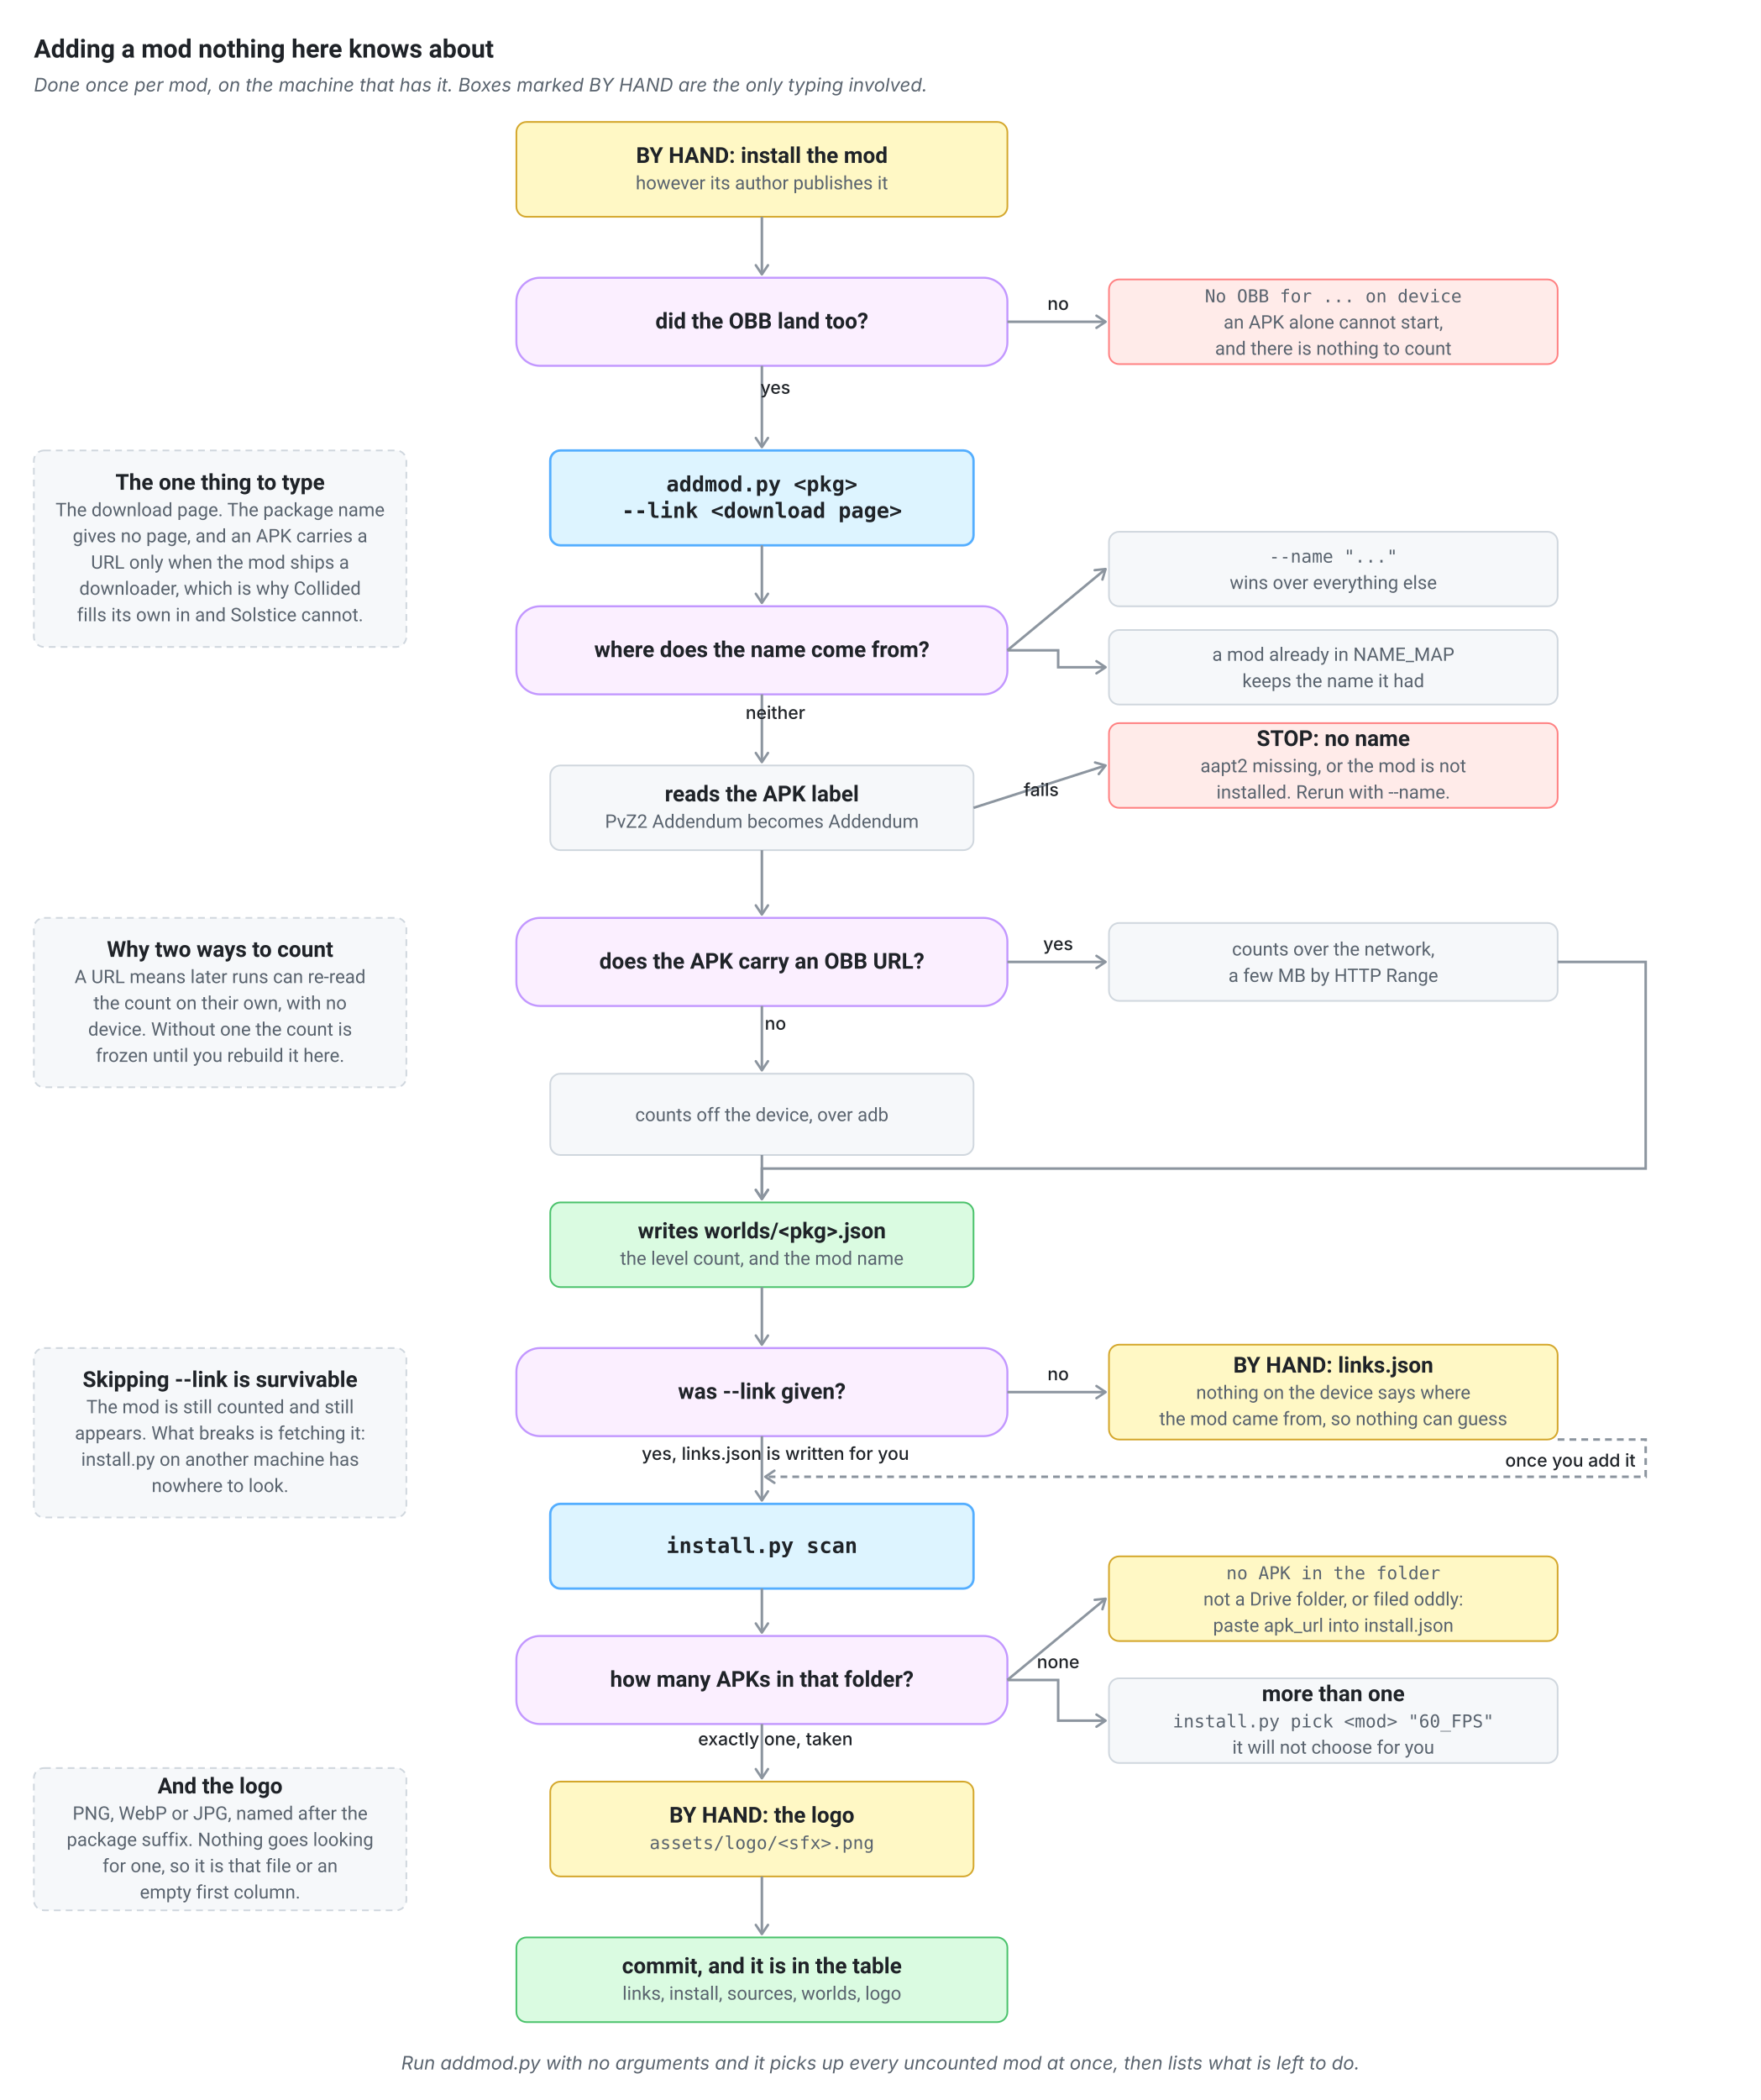
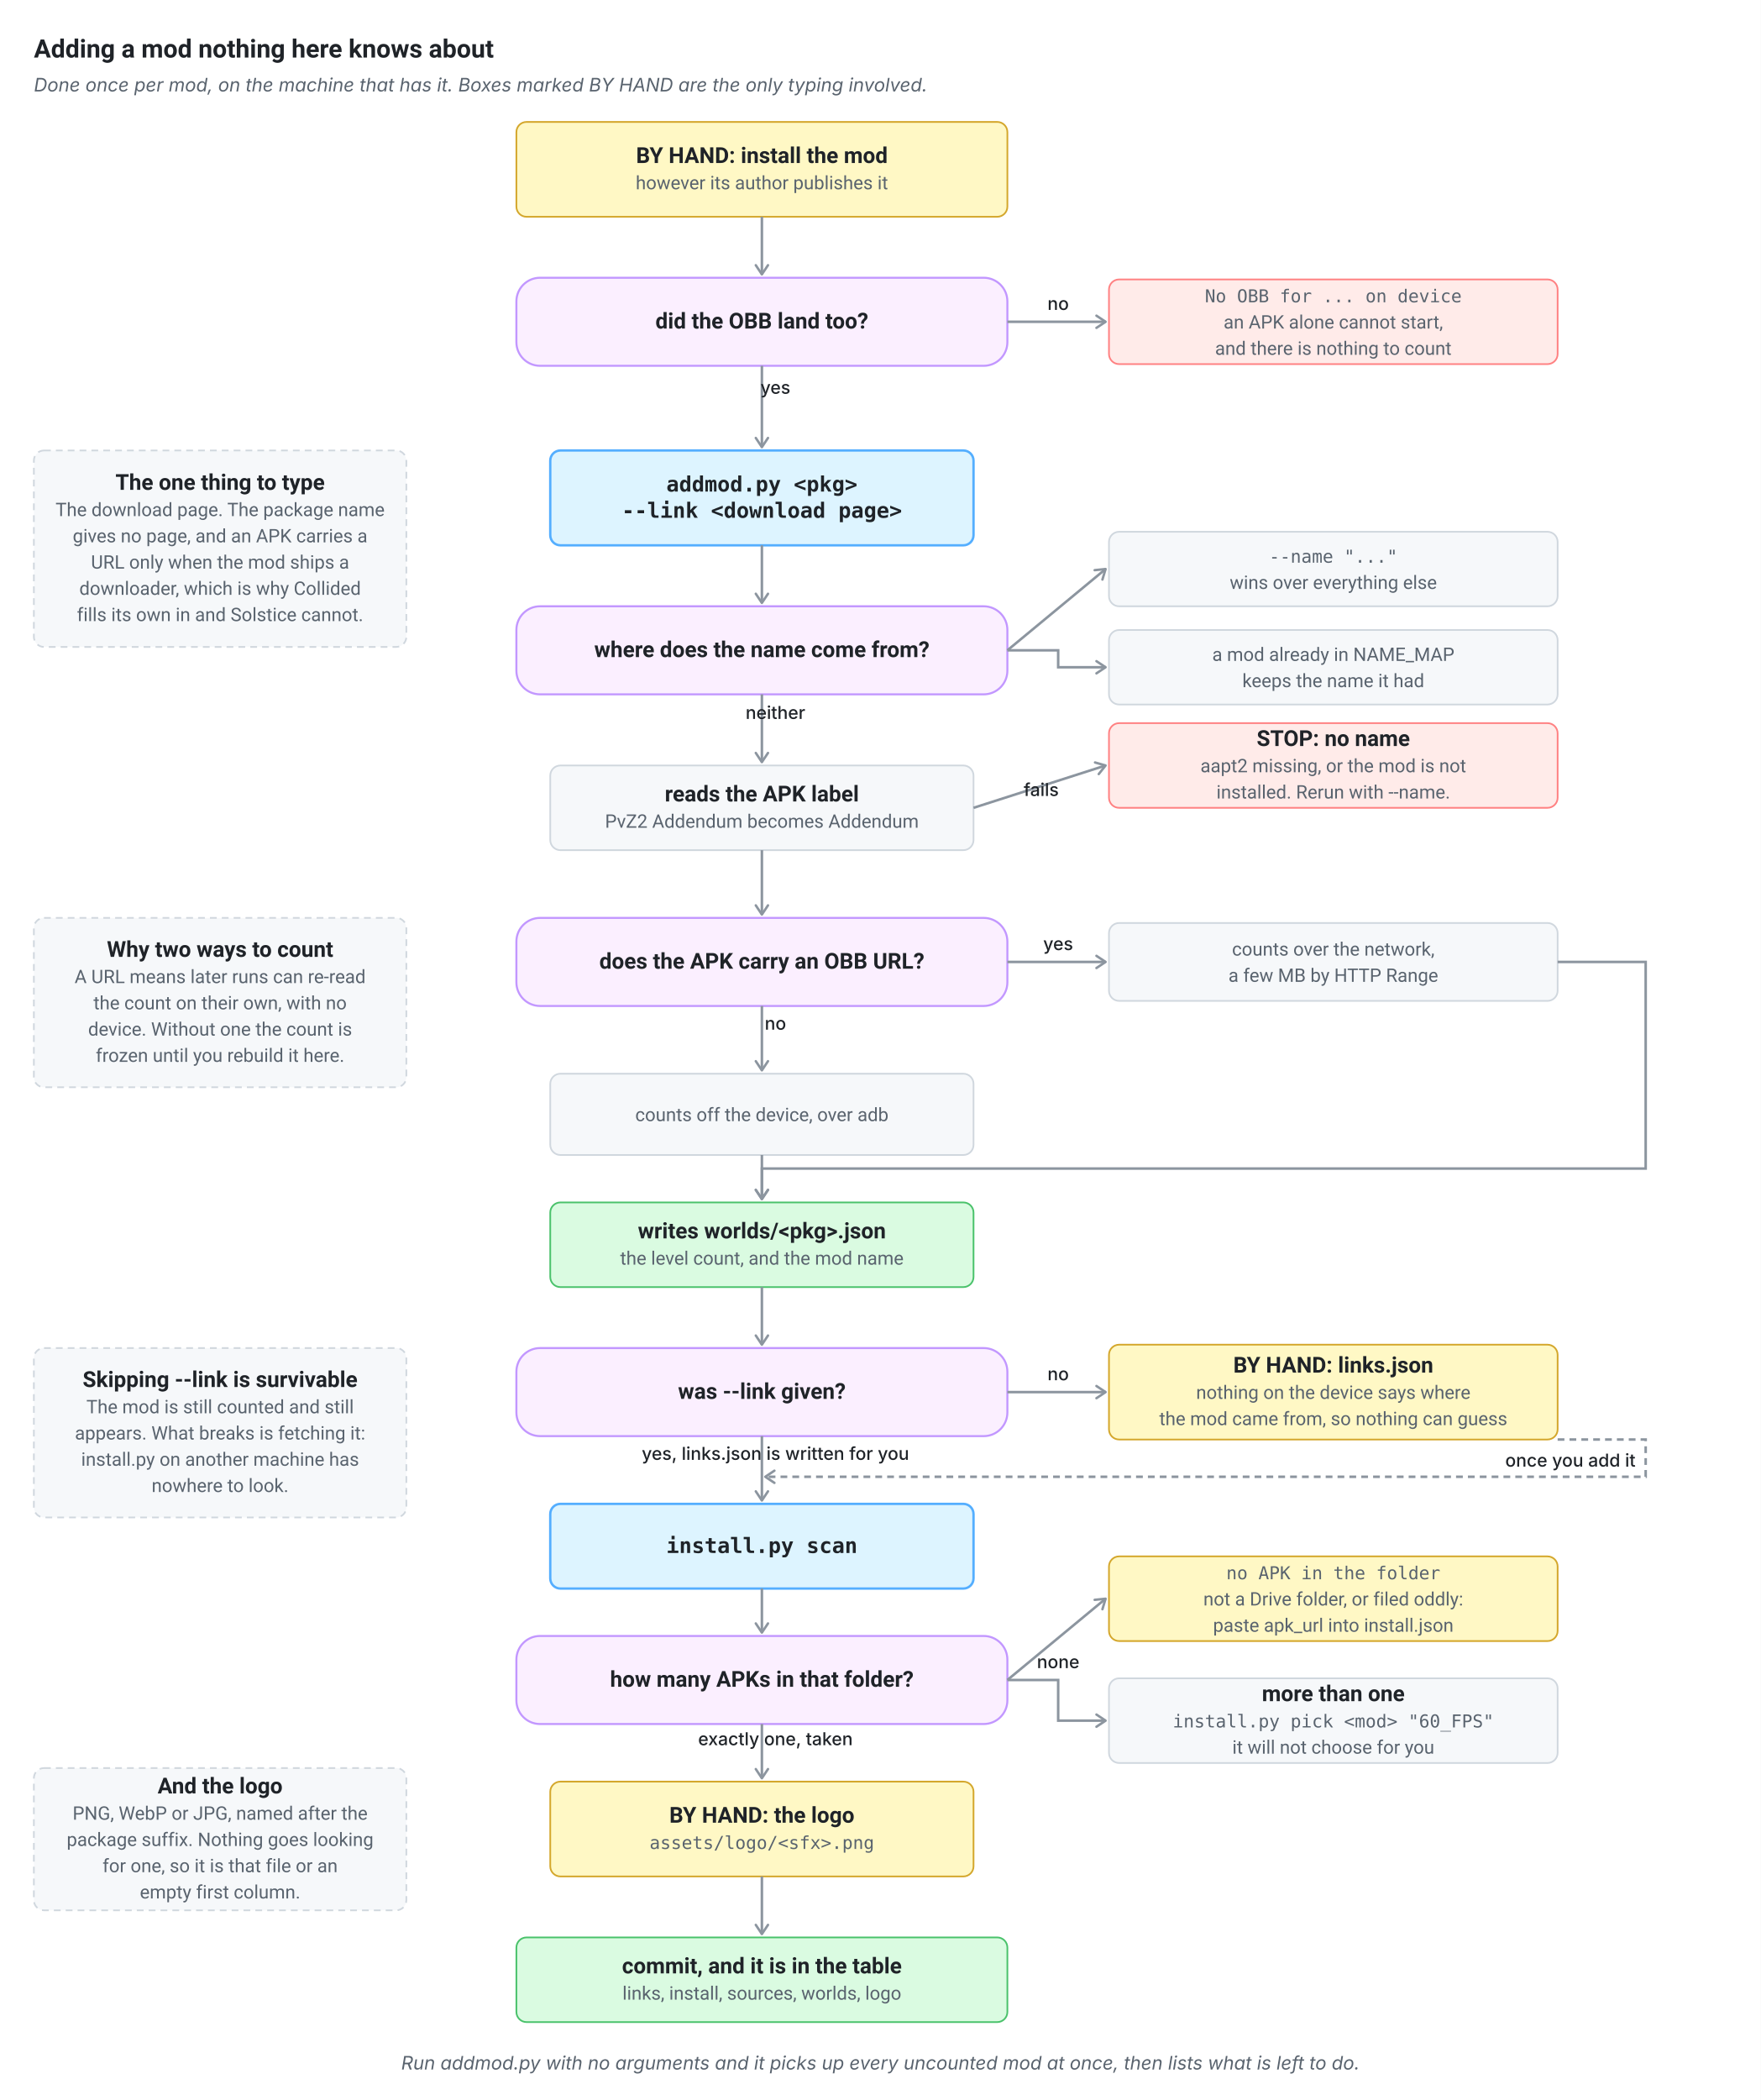
<svg xmlns="http://www.w3.org/2000/svg" width="1040" height="1240" viewBox="0 0 1040 1240" role="img" aria-labelledby="t d">
  <style>
-   .bg   { fill: #ffffff; }
-   .box  { fill: #f6f8fa; stroke: #d0d7de; stroke-width: 1; }
-   .cmdb { fill: #ddf4ff; stroke: #54aeff; stroke-width: 1.4; }
-   .okb  { fill: #dafbe1; stroke: #4ac26b; stroke-width: 1; }
-   .warnb{ fill: #fff8c5; stroke: #d4a72c; stroke-width: 1; }
-   .stopb{ fill: #ffebe9; stroke: #ff8182; stroke-width: 1; }
-   .noteb{ fill: #f6f8fa; stroke: #d0d7de; stroke-width: 1; stroke-dasharray: 4 3; }
-   .deci { fill: #fbefff; stroke: #c297ff; stroke-width: 1.2; }
+   .bg    { fill: #ffffff; }
+   .box   { fill: #f6f8fa; stroke: #d0d7de; stroke-width: 1; }
+   .cmdb  { fill: #ddf4ff; stroke: #54aeff; stroke-width: 1.4; }
+   .okb   { fill: #dafbe1; stroke: #4ac26b; stroke-width: 1; }
+   .warnb { fill: #fff8c5; stroke: #d4a72c; stroke-width: 1; }
+   .warn  { fill: #ffebe9; stroke: #ff8182; stroke-width: 1; }
+   .stopb { fill: #ffebe9; stroke: #ff8182; stroke-width: 1; }
+   .noteb { fill: #f6f8fa; stroke: #d0d7de; stroke-width: 1; stroke-dasharray: 4 3; }
+   .deci  { fill: #fbefff; stroke: #c297ff; stroke-width: 1.2; }
+   .hd1   { fill: #ddf4ff; stroke: #54aeff; stroke-width: 1; }
+   .hd2   { fill: #dafbe1; stroke: #4ac26b; stroke-width: 1; }
+   .hd3   { fill: #fff8c5; stroke: #d4a72c; stroke-width: 1; }
+   .hd4   { fill: #fbefff; stroke: #c297ff; stroke-width: 1; }
+   .boxa  { fill: #ddf4ff; stroke: #54aeff; stroke-width: 1; }
+   .boxb  { fill: #fff8c5; stroke: #d4a72c; stroke-width: 1; }
+   .boxc  { fill: #dafbe1; stroke: #4ac26b; stroke-width: 1; }
  .h    { fill: #1f2328; font: 600 13px -apple-system, "Segoe UI", Roboto, sans-serif; }
  .s    { fill: #59636e; font: 400 11px -apple-system, "Segoe UI", Roboto, sans-serif; }
  .cmd  { fill: #1f2328; font: 600 12.5px ui-monospace, SFMono-Regular, Menlo, monospace; }
  .mono { fill: #59636e; font: 400 10.5px ui-monospace, SFMono-Regular, Menlo, monospace; }
+   .lbl  { fill: #1f2328; font: 600 11.5px ui-monospace, SFMono-Regular, Menlo, monospace; }
+   .m    { fill: #59636e; font: 400 10.5px ui-monospace, SFMono-Regular, Menlo, monospace; }
  .edge { stroke: #8c959f; stroke-width: 1.5; fill: none; }
+   .arr  { stroke: #8c959f; stroke-width: 1.5; fill: none; }
  .ah   { stroke: #8c959f; fill: none; }
  .elbl { fill: #1f2328; font: 500 10.5px -apple-system, "Segoe UI", sans-serif; }
  .sect { fill: #1f2328; font: 700 15px -apple-system, "Segoe UI", Roboto, sans-serif; }
  .cap  { fill: #59636e; font: italic 400 11px -apple-system, "Segoe UI", sans-serif; }
  @media (prefers-color-scheme: dark) {
-     .bg   { fill: #0d1117; }
-     .box  { fill: #161b22; stroke: #30363d; }
-     .cmdb { fill: #121d2f; stroke: #1f6feb; }
-     .okb  { fill: #12261e; stroke: #238636; }
-     .warnb{ fill: #272115; stroke: #9e6a03; }
-     .stopb{ fill: #25171c; stroke: #f85149; }
-     .noteb{ fill: #161b22; stroke: #30363d; }
-     .deci { fill: #21162d; stroke: #8957e5; }
-     .h    { fill: #e6edf3; }
-     .s    { fill: #8b949e; }
-     .cmd  { fill: #e6edf3; }
-     .mono { fill: #8b949e; }
-     .edge { stroke: #6e7681; }
-     .ah   { stroke: #6e7681; }
-     .elbl { fill: #e6edf3; }
-     .sect { fill: #e6edf3; }
-     .cap  { fill: #8b949e; }
+     .bg    { fill: #0d1117; }
+     .box   { fill: #161b22; stroke: #30363d; }
+     .cmdb  { fill: #121d2f; stroke: #1f6feb; }
+     .okb   { fill: #12261e; stroke: #238636; }
+     .warnb { fill: #272115; stroke: #9e6a03; }
+     .warn  { fill: #25171c; stroke: #f85149; }
+     .stopb { fill: #25171c; stroke: #f85149; }
+     .noteb { fill: #161b22; stroke: #30363d; }
+     .deci  { fill: #21162d; stroke: #8957e5; }
+     .hd1   { fill: #121d2f; stroke: #1f6feb; }
+     .hd2   { fill: #12261e; stroke: #238636; }
+     .hd3   { fill: #272115; stroke: #9e6a03; }
+     .hd4   { fill: #21162d; stroke: #8957e5; }
+     .boxa  { fill: #121d2f; stroke: #1f6feb; }
+     .boxb  { fill: #272115; stroke: #9e6a03; }
+     .boxc  { fill: #12261e; stroke: #238636; }
+     .h     { fill: #e6edf3; }
+     .s     { fill: #8b949e; }
+     .cmd   { fill: #e6edf3; }
+     .mono  { fill: #8b949e; }
+     .lbl   { fill: #e6edf3; }
+     .m     { fill: #8b949e; }
+     .edge  { stroke: #6e7681; }
+     .arr   { stroke: #6e7681; }
+     .ah    { stroke: #6e7681; }
+     .elbl  { fill: #e6edf3; }
+     .sect  { fill: #e6edf3; }
+     .cap   { fill: #8b949e; }
  }
</style>
  <defs>
    <marker id="a" viewBox="0 0 10 10" refX="8" refY="5" markerWidth="6" markerHeight="6" orient="auto-start-reverse">
      <path class="ah" d="M2 1L8 5L2 9" stroke-width="1.6" stroke-linecap="round" stroke-linejoin="round" />
    </marker>
  </defs>
  <rect class="bg" width="1040" height="1240" />
  <text class="sect" x="20" y="34">Adding a mod nothing here knows about</text>
-   <text class="cap" x="20" y="54" text-anchor="start">Done once per mod, on the machine that has it. Boxes marked BY HAND are the only typing involved.</text>
+   <text class="cap" x="20" y="54">Done once per mod, on the machine that has it. Boxes marked BY HAND are the only typing involved.</text>
  <rect class="warnb" x="305" y="72" width="290" height="56" rx="6" />
-   <text class="h" x="450.0" y="96.2" text-anchor="middle">BY HAND: install the mod</text>
-   <text class="s" x="450.0" y="111.8" text-anchor="middle">however its author publishes it</text>
+   <text class="h" x="450" y="96.25" text-anchor="middle">BY HAND: install the mod</text>
+   <text class="s" x="450" y="111.75" text-anchor="middle">however its author publishes it</text>
  <rect class="deci" x="305" y="164" width="290" height="52" rx="14" />
-   <text class="h" x="450.0" y="194.0" text-anchor="middle">did the OBB land too?</text>
+   <text class="h" x="450" y="194" text-anchor="middle">did the OBB land too?</text>
  <rect class="stopb" x="655" y="165" width="265" height="50" rx="6" />
  <text class="mono" x="787.5" y="178.5" text-anchor="middle">No OBB for ... on device</text>
-   <text class="s" x="787.5" y="194.0" text-anchor="middle">an APK alone cannot start,</text>
+   <text class="s" x="787.5" y="194" text-anchor="middle">an APK alone cannot start,</text>
  <text class="s" x="787.5" y="209.5" text-anchor="middle">and there is nothing to count</text>
  <rect class="cmdb" x="325" y="266" width="250" height="56" rx="6" />
-   <text class="cmd" x="450.0" y="290.2" text-anchor="middle">addmod.py &lt;pkg&gt;</text>
-   <text class="cmd" x="450.0" y="305.8" text-anchor="middle">--link &lt;download page&gt;</text>
+   <text class="cmd" x="450" y="290.25" text-anchor="middle">addmod.py &lt;pkg&gt;</text>
+   <text class="cmd" x="450" y="305.75" text-anchor="middle">--link &lt;download page&gt;</text>
  <rect class="deci" x="305" y="358" width="290" height="52" rx="14" />
-   <text class="h" x="450.0" y="388.0" text-anchor="middle">where does the name come from?</text>
+   <text class="h" x="450" y="388" text-anchor="middle">where does the name come from?</text>
  <rect class="box" x="655" y="314" width="265" height="44" rx="6" />
-   <text class="mono" x="787.5" y="332.2" text-anchor="middle">--name "..."</text>
-   <text class="s" x="787.5" y="347.8" text-anchor="middle">wins over everything else</text>
+   <text class="mono" x="787.5" y="332.25" text-anchor="middle">--name "..."</text>
+   <text class="s" x="787.5" y="347.75" text-anchor="middle">wins over everything else</text>
  <rect class="box" x="655" y="372" width="265" height="44" rx="6" />
-   <text class="s" x="787.5" y="390.2" text-anchor="middle">a mod already in NAME_MAP</text>
-   <text class="s" x="787.5" y="405.8" text-anchor="middle">keeps the name it had</text>
+   <text class="s" x="787.5" y="390.25" text-anchor="middle">a mod already in NAME_MAP</text>
+   <text class="s" x="787.5" y="405.75" text-anchor="middle">keeps the name it had</text>
  <rect class="stopb" x="655" y="427" width="265" height="50" rx="6" />
  <text class="h" x="787.5" y="440.5" text-anchor="middle">STOP: no name</text>
-   <text class="s" x="787.5" y="456.0" text-anchor="middle">aapt2 missing, or the mod is not</text>
+   <text class="s" x="787.5" y="456" text-anchor="middle">aapt2 missing, or the mod is not</text>
  <text class="s" x="787.5" y="471.5" text-anchor="middle">installed. Rerun with --name.</text>
  <rect class="box" x="325" y="452" width="250" height="50" rx="6" />
-   <text class="h" x="450.0" y="473.2" text-anchor="middle">reads the APK label</text>
-   <text class="s" x="450.0" y="488.8" text-anchor="middle">PvZ2 Addendum becomes Addendum</text>
+   <text class="h" x="450" y="473.25" text-anchor="middle">reads the APK label</text>
+   <text class="s" x="450" y="488.75" text-anchor="middle">PvZ2 Addendum becomes Addendum</text>
  <rect class="deci" x="305" y="542" width="290" height="52" rx="14" />
-   <text class="h" x="450.0" y="572.0" text-anchor="middle">does the APK carry an OBB URL?</text>
+   <text class="h" x="450" y="572" text-anchor="middle">does the APK carry an OBB URL?</text>
  <rect class="box" x="655" y="545" width="265" height="46" rx="6" />
-   <text class="s" x="787.5" y="564.2" text-anchor="middle">counts over the network,</text>
-   <text class="s" x="787.5" y="579.8" text-anchor="middle">a few MB by HTTP Range</text>
+   <text class="s" x="787.5" y="564.25" text-anchor="middle">counts over the network,</text>
+   <text class="s" x="787.5" y="579.75" text-anchor="middle">a few MB by HTTP Range</text>
  <rect class="box" x="325" y="634" width="250" height="48" rx="6" />
-   <text class="s" x="450.0" y="662.0" text-anchor="middle">counts off the device, over adb</text>
+   <text class="s" x="450" y="662" text-anchor="middle">counts off the device, over adb</text>
  <rect class="okb" x="325" y="710" width="250" height="50" rx="6" />
-   <text class="h" x="450.0" y="731.2" text-anchor="middle">writes worlds/&lt;pkg&gt;.json</text>
-   <text class="s" x="450.0" y="746.8" text-anchor="middle">the level count, and the mod name</text>
+   <text class="h" x="450" y="731.25" text-anchor="middle">writes worlds/&lt;pkg&gt;.json</text>
+   <text class="s" x="450" y="746.75" text-anchor="middle">the level count, and the mod name</text>
  <rect class="deci" x="305" y="796" width="290" height="52" rx="14" />
-   <text class="h" x="450.0" y="826.0" text-anchor="middle">was --link given?</text>
+   <text class="h" x="450" y="826" text-anchor="middle">was --link given?</text>
  <rect class="warnb" x="655" y="794" width="265" height="56" rx="6" />
  <text class="h" x="787.5" y="810.5" text-anchor="middle">BY HAND: links.json</text>
-   <text class="s" x="787.5" y="826.0" text-anchor="middle">nothing on the device says where</text>
+   <text class="s" x="787.5" y="826" text-anchor="middle">nothing on the device says where</text>
  <text class="s" x="787.5" y="841.5" text-anchor="middle">the mod came from, so nothing can guess</text>
  <rect class="cmdb" x="325" y="888" width="250" height="50" rx="6" />
-   <text class="cmd" x="450.0" y="917.0" text-anchor="middle">install.py scan</text>
+   <text class="cmd" x="450" y="917" text-anchor="middle">install.py scan</text>
  <rect class="deci" x="305" y="966" width="290" height="52" rx="14" />
-   <text class="h" x="450.0" y="996.0" text-anchor="middle">how many APKs in that folder?</text>
+   <text class="h" x="450" y="996" text-anchor="middle">how many APKs in that folder?</text>
  <rect class="warnb" x="655" y="919" width="265" height="50" rx="6" />
  <text class="mono" x="787.5" y="932.5" text-anchor="middle">no APK in the folder</text>
-   <text class="s" x="787.5" y="948.0" text-anchor="middle">not a Drive folder, or filed oddly:</text>
+   <text class="s" x="787.5" y="948" text-anchor="middle">not a Drive folder, or filed oddly:</text>
  <text class="s" x="787.5" y="963.5" text-anchor="middle">paste apk_url into install.json</text>
  <rect class="box" x="655" y="991" width="265" height="50" rx="6" />
  <text class="h" x="787.5" y="1004.5" text-anchor="middle">more than one</text>
-   <text class="mono" x="787.5" y="1020.0" text-anchor="middle">install.py pick &lt;mod&gt; "60_FPS"</text>
+   <text class="mono" x="787.5" y="1020" text-anchor="middle">install.py pick &lt;mod&gt; "60_FPS"</text>
  <text class="s" x="787.5" y="1035.5" text-anchor="middle">it will not choose for you</text>
  <rect class="warnb" x="325" y="1052" width="250" height="56" rx="6" />
-   <text class="h" x="450.0" y="1076.2" text-anchor="middle">BY HAND: the logo</text>
-   <text class="mono" x="450.0" y="1091.8" text-anchor="middle">assets/logo/&lt;sfx&gt;.png</text>
+   <text class="h" x="450" y="1076.25" text-anchor="middle">BY HAND: the logo</text>
+   <text class="mono" x="450" y="1091.75" text-anchor="middle">assets/logo/&lt;sfx&gt;.png</text>
  <rect class="okb" x="305" y="1144" width="290" height="50" rx="6" />
-   <text class="h" x="450.0" y="1165.2" text-anchor="middle">commit, and it is in the table</text>
-   <text class="s" x="450.0" y="1180.8" text-anchor="middle">links, install, sources, worlds, logo</text>
-   <path class="edge" d="M450.0 128 L450.0 162" marker-end="url(#a)" />
-   <path class="edge" d="M595 190.0 L653 190.0" marker-end="url(#a)" />
-   <text class="elbl" x="625.0" y="183.0" text-anchor="middle">no</text>
-   <path class="edge" d="M450.0 216 L450.0 264" marker-end="url(#a)" />
-   <text class="elbl" x="458.0" y="232.5" text-anchor="middle">yes</text>
-   <path class="edge" d="M450.0 322 L450.0 356" marker-end="url(#a)" />
-   <path class="edge" d="M595 384.0 L653 336.0" marker-end="url(#a)" />
+   <text class="h" x="450" y="1165.25" text-anchor="middle">commit, and it is in the table</text>
+   <text class="s" x="450" y="1180.75" text-anchor="middle">links, install, sources, worlds, logo</text>
+   <path class="edge" d="M450 128 L450 162" marker-end="url(#a)" />
+   <path class="edge" d="M595 190 L653 190" marker-end="url(#a)" />
+   <text class="elbl" x="625" y="183" text-anchor="middle">no</text>
+   <path class="edge" d="M450 216 L450 264" marker-end="url(#a)" />
+   <text class="elbl" x="458" y="232.5" text-anchor="middle">yes</text>
+   <path class="edge" d="M450 322 L450 356" marker-end="url(#a)" />
+   <path class="edge" d="M595 384 L653 336" marker-end="url(#a)" />
  <path class="edge" d="M595 384 L625 384 L625 394 L653 394" marker-end="url(#a)" />
-   <path class="edge" d="M450.0 410 L450.0 450" marker-end="url(#a)" />
-   <text class="elbl" x="458.0" y="424.5" text-anchor="middle">neither</text>
-   <path class="edge" d="M575 477.0 L653 452.0" marker-end="url(#a)" />
-   <text class="elbl" x="615.0" y="470.0" text-anchor="middle">fails</text>
-   <path class="edge" d="M450.0 502 L450.0 540" marker-end="url(#a)" />
-   <path class="edge" d="M595 568.0 L653 568.0" marker-end="url(#a)" />
-   <text class="elbl" x="625.0" y="561.0" text-anchor="middle">yes</text>
-   <path class="edge" d="M450.0 594 L450.0 632" marker-end="url(#a)" />
-   <text class="elbl" x="458.0" y="608.0" text-anchor="middle">no</text>
-   <path class="edge" d="M450.0 682 L450.0 708" marker-end="url(#a)" />
+   <path class="edge" d="M450 410 L450 450" marker-end="url(#a)" />
+   <text class="elbl" x="458" y="424.5" text-anchor="middle">neither</text>
+   <path class="edge" d="M575 477 L653 452" marker-end="url(#a)" />
+   <text class="elbl" x="615" y="470" text-anchor="middle">fails</text>
+   <path class="edge" d="M450 502 L450 540" marker-end="url(#a)" />
+   <path class="edge" d="M595 568 L653 568" marker-end="url(#a)" />
+   <text class="elbl" x="625" y="561" text-anchor="middle">yes</text>
+   <path class="edge" d="M450 594 L450 632" marker-end="url(#a)" />
+   <text class="elbl" x="458" y="608" text-anchor="middle">no</text>
+   <path class="edge" d="M450 682 L450 708" marker-end="url(#a)" />
  <path class="edge" d="M920 568 L972 568 L972 690 L450 690 L450 708" marker-end="url(#a)" />
-   <path class="edge" d="M450.0 760 L450.0 794" marker-end="url(#a)" />
-   <path class="edge" d="M595 822.0 L653 822.0" marker-end="url(#a)" />
-   <text class="elbl" x="625.0" y="815.0" text-anchor="middle">no</text>
-   <path class="edge" d="M450.0 848 L450.0 886" marker-end="url(#a)" />
-   <text class="elbl" x="458.0" y="862.0" text-anchor="middle">yes, links.json is written for you</text>
-   <path class="edge" d="M450.0 938 L450.0 964" marker-end="url(#a)" />
-   <path class="edge" d="M595 992.0 L653 944.0" marker-end="url(#a)" />
-   <text class="elbl" x="625.0" y="985.0" text-anchor="middle">none</text>
+   <path class="edge" d="M450 760 L450 794" marker-end="url(#a)" />
+   <path class="edge" d="M595 822 L653 822" marker-end="url(#a)" />
+   <text class="elbl" x="625" y="815" text-anchor="middle">no</text>
+   <path class="edge" d="M450 848 L450 886" marker-end="url(#a)" />
+   <text class="elbl" x="458" y="862" text-anchor="middle">yes, links.json is written for you</text>
+   <path class="edge" d="M450 938 L450 964" marker-end="url(#a)" />
+   <path class="edge" d="M595 992 L653 944" marker-end="url(#a)" />
+   <text class="elbl" x="625" y="985" text-anchor="middle">none</text>
  <path class="edge" d="M595 992 L625 992 L625 1016 L653 1016" marker-end="url(#a)" />
-   <path class="edge" d="M450.0 1018 L450.0 1050" marker-end="url(#a)" />
-   <text class="elbl" x="458.0" y="1030.5" text-anchor="middle">exactly one, taken</text>
-   <path class="edge" d="M450.0 1108 L450.0 1142" marker-end="url(#a)" />
+   <path class="edge" d="M450 1018 L450 1050" marker-end="url(#a)" />
+   <text class="elbl" x="458" y="1030.5" text-anchor="middle">exactly one, taken</text>
+   <path class="edge" d="M450 1108 L450 1142" marker-end="url(#a)" />
  <path class="edge" d="M920 850 L972 850 L972 872 L452 872" marker-end="url(#a)" stroke-dasharray="4 3" />
  <text class="elbl" x="966" y="866" text-anchor="end">once you add it</text>
  <rect class="noteb" x="20" y="266" width="220" height="116" rx="6" />
-   <text class="h" x="130.0" y="289.2" text-anchor="middle">The one thing to type</text>
-   <text class="s" x="130.0" y="304.8" text-anchor="middle">The download page. The package name</text>
-   <text class="s" x="130.0" y="320.2" text-anchor="middle">gives no page, and an APK carries a</text>
-   <text class="s" x="130.0" y="335.8" text-anchor="middle">URL only when the mod ships a</text>
-   <text class="s" x="130.0" y="351.2" text-anchor="middle">downloader, which is why Collided</text>
-   <text class="s" x="130.0" y="366.8" text-anchor="middle">fills its own in and Solstice cannot.</text>
+   <text class="h" x="130" y="289.25" text-anchor="middle">The one thing to type</text>
+   <text class="s" x="130" y="304.75" text-anchor="middle">The download page. The package name</text>
+   <text class="s" x="130" y="320.25" text-anchor="middle">gives no page, and an APK carries a</text>
+   <text class="s" x="130" y="335.75" text-anchor="middle">URL only when the mod ships a</text>
+   <text class="s" x="130" y="351.25" text-anchor="middle">downloader, which is why Collided</text>
+   <text class="s" x="130" y="366.75" text-anchor="middle">fills its own in and Solstice cannot.</text>
  <rect class="noteb" x="20" y="542" width="220" height="100" rx="6" />
-   <text class="h" x="130.0" y="565.0" text-anchor="middle">Why two ways to count</text>
-   <text class="s" x="130.0" y="580.5" text-anchor="middle">A URL means later runs can re-read</text>
-   <text class="s" x="130.0" y="596.0" text-anchor="middle">the count on their own, with no</text>
-   <text class="s" x="130.0" y="611.5" text-anchor="middle">device. Without one the count is</text>
-   <text class="s" x="130.0" y="627.0" text-anchor="middle">frozen until you rebuild it here.</text>
+   <text class="h" x="130" y="565" text-anchor="middle">Why two ways to count</text>
+   <text class="s" x="130" y="580.5" text-anchor="middle">A URL means later runs can re-read</text>
+   <text class="s" x="130" y="596" text-anchor="middle">the count on their own, with no</text>
+   <text class="s" x="130" y="611.5" text-anchor="middle">device. Without one the count is</text>
+   <text class="s" x="130" y="627" text-anchor="middle">frozen until you rebuild it here.</text>
  <rect class="noteb" x="20" y="796" width="220" height="100" rx="6" />
-   <text class="h" x="130.0" y="819.0" text-anchor="middle">Skipping --link is survivable</text>
-   <text class="s" x="130.0" y="834.5" text-anchor="middle">The mod is still counted and still</text>
-   <text class="s" x="130.0" y="850.0" text-anchor="middle">appears. What breaks is fetching it:</text>
-   <text class="s" x="130.0" y="865.5" text-anchor="middle">install.py on another machine has</text>
-   <text class="s" x="130.0" y="881.0" text-anchor="middle">nowhere to look.</text>
+   <text class="h" x="130" y="819" text-anchor="middle">Skipping --link is survivable</text>
+   <text class="s" x="130" y="834.5" text-anchor="middle">The mod is still counted and still</text>
+   <text class="s" x="130" y="850" text-anchor="middle">appears. What breaks is fetching it:</text>
+   <text class="s" x="130" y="865.5" text-anchor="middle">install.py on another machine has</text>
+   <text class="s" x="130" y="881" text-anchor="middle">nowhere to look.</text>
  <rect class="noteb" x="20" y="1044" width="220" height="84" rx="6" />
-   <text class="h" x="130.0" y="1059.0" text-anchor="middle">And the logo</text>
-   <text class="s" x="130.0" y="1074.5" text-anchor="middle">PNG, WebP or JPG, named after the</text>
-   <text class="s" x="130.0" y="1090.0" text-anchor="middle">package suffix. Nothing goes looking</text>
-   <text class="s" x="130.0" y="1105.5" text-anchor="middle">for one, so it is that file or an</text>
-   <text class="s" x="130.0" y="1121.0" text-anchor="middle">empty first column.</text>
-   <text class="cap" x="520.0" y="1222" text-anchor="middle">Run addmod.py with no arguments and it picks up every uncounted mod at once, then lists what is left to do.</text>
+   <text class="h" x="130" y="1059" text-anchor="middle">And the logo</text>
+   <text class="s" x="130" y="1074.5" text-anchor="middle">PNG, WebP or JPG, named after the</text>
+   <text class="s" x="130" y="1090" text-anchor="middle">package suffix. Nothing goes looking</text>
+   <text class="s" x="130" y="1105.5" text-anchor="middle">for one, so it is that file or an</text>
+   <text class="s" x="130" y="1121" text-anchor="middle">empty first column.</text>
+   <text class="cap" x="520" y="1222" text-anchor="middle">Run addmod.py with no arguments and it picks up every uncounted mod at once, then lists what is left to do.</text>
</svg>
